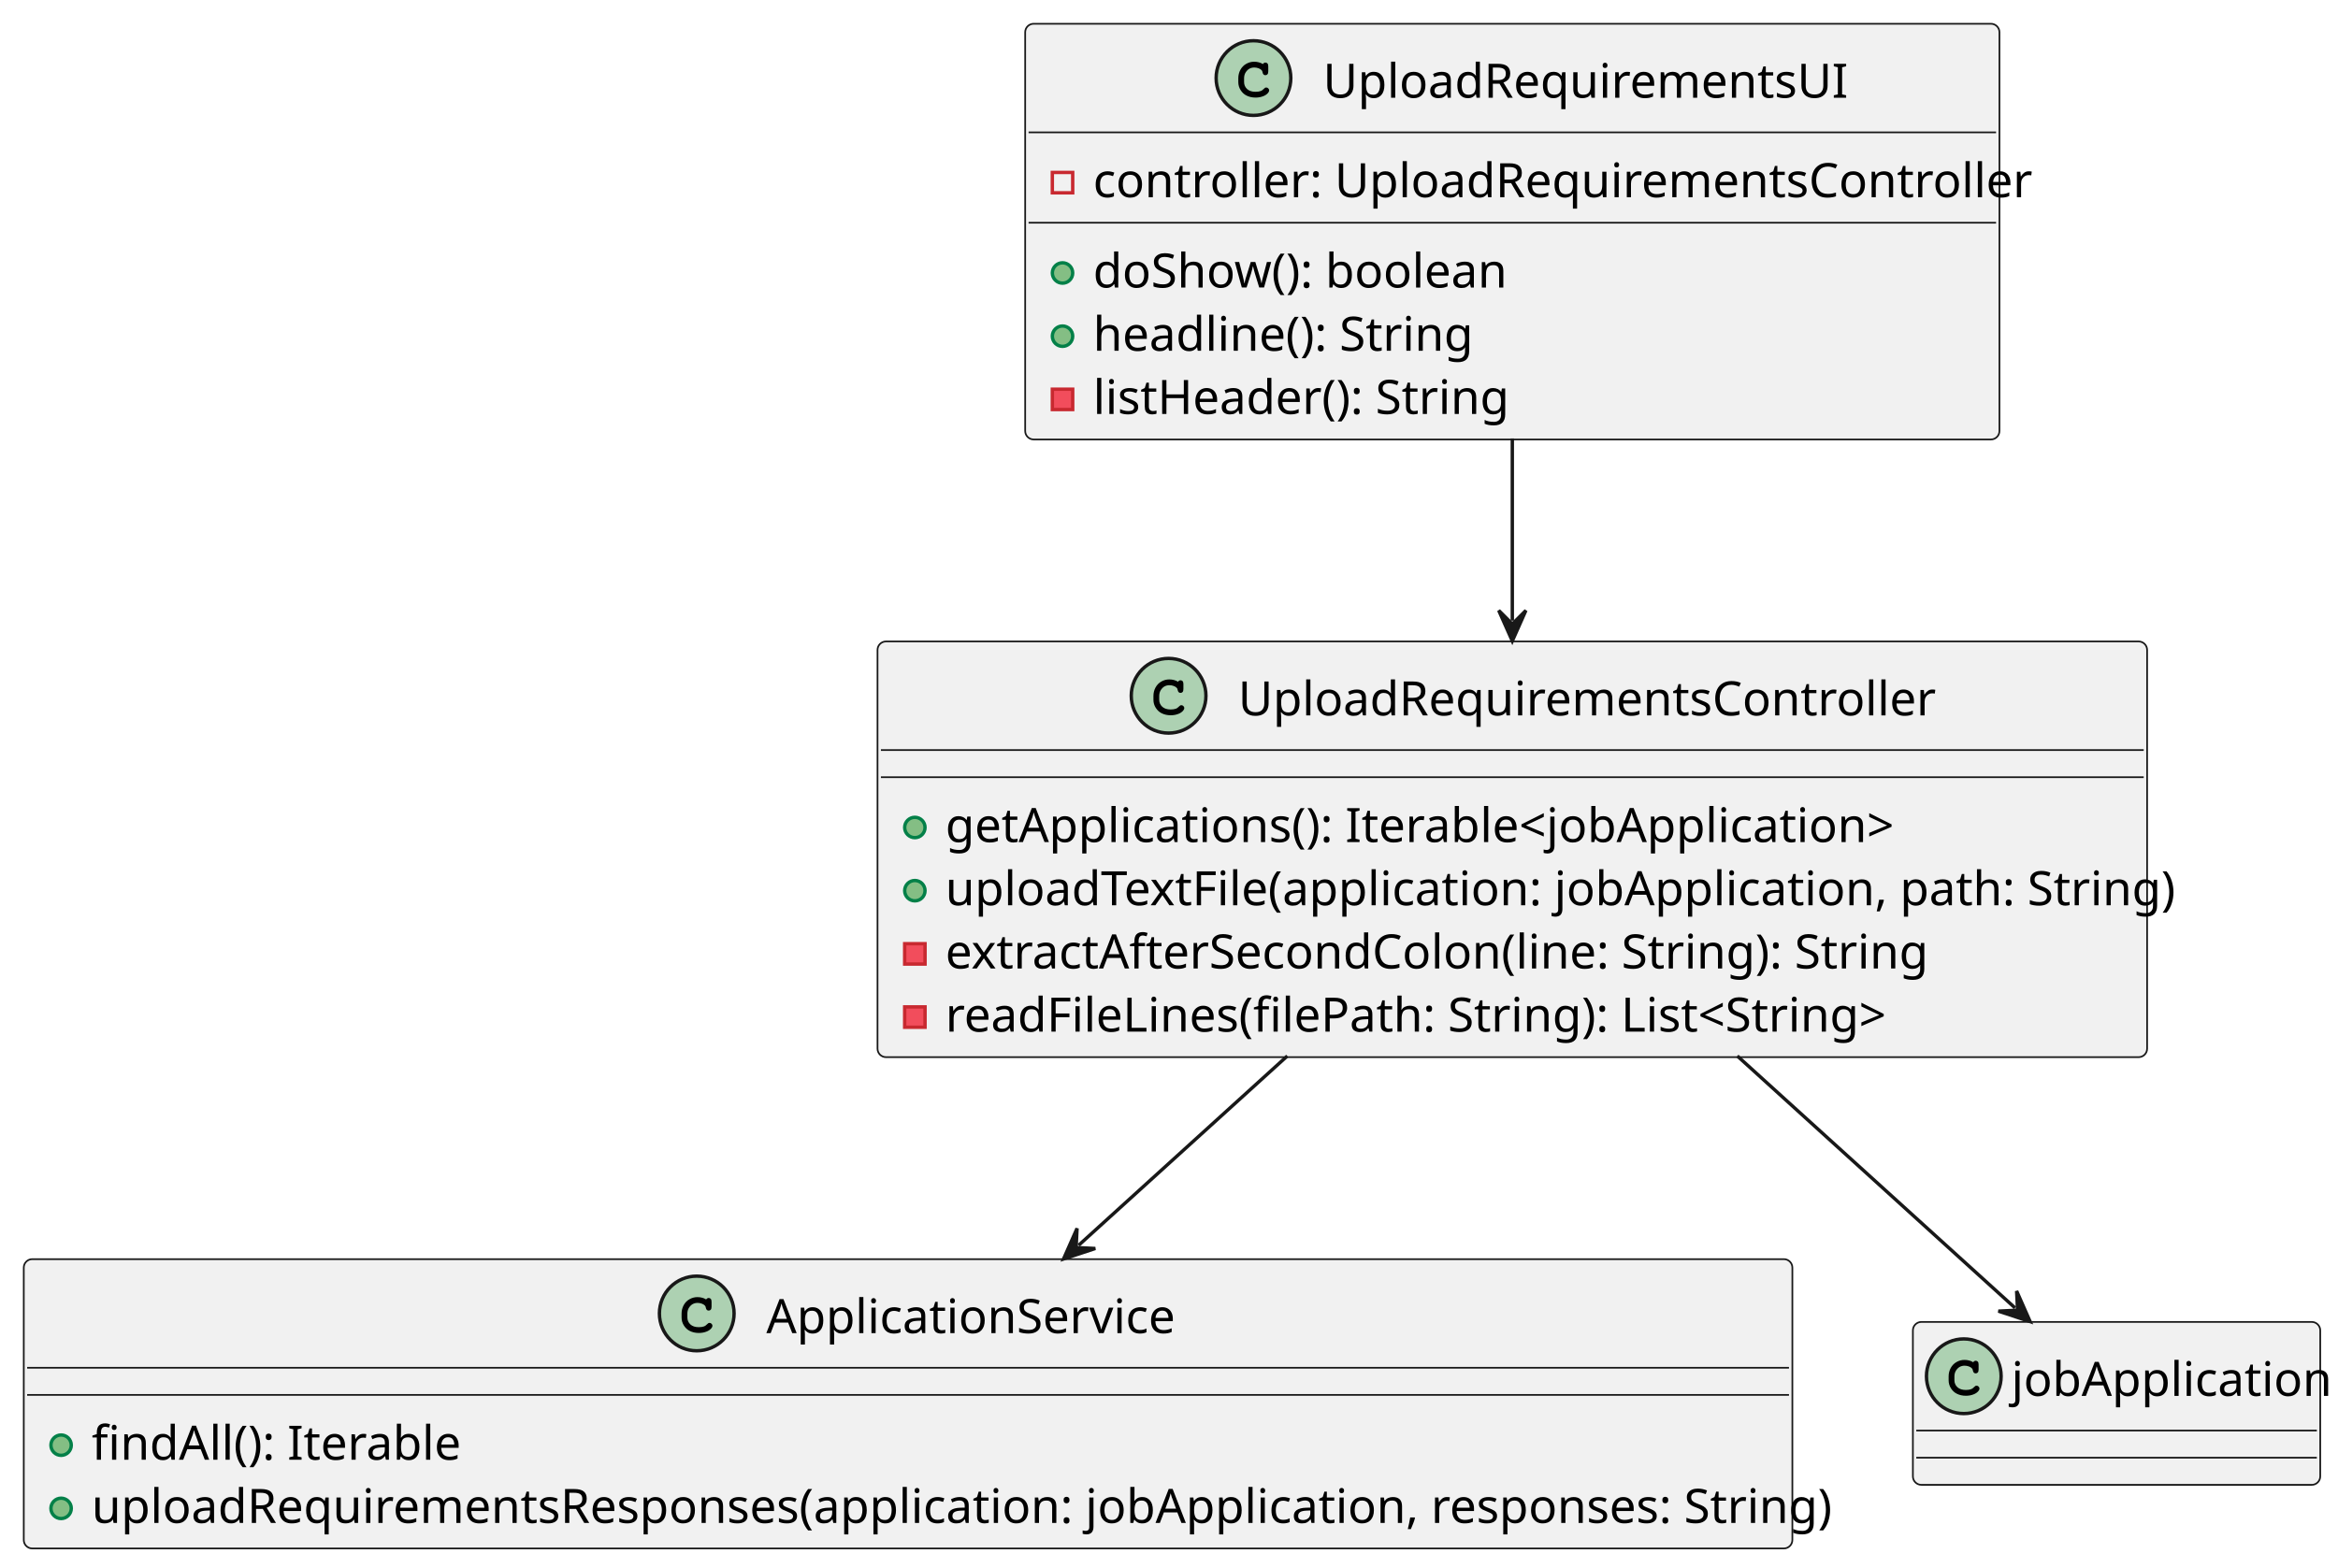
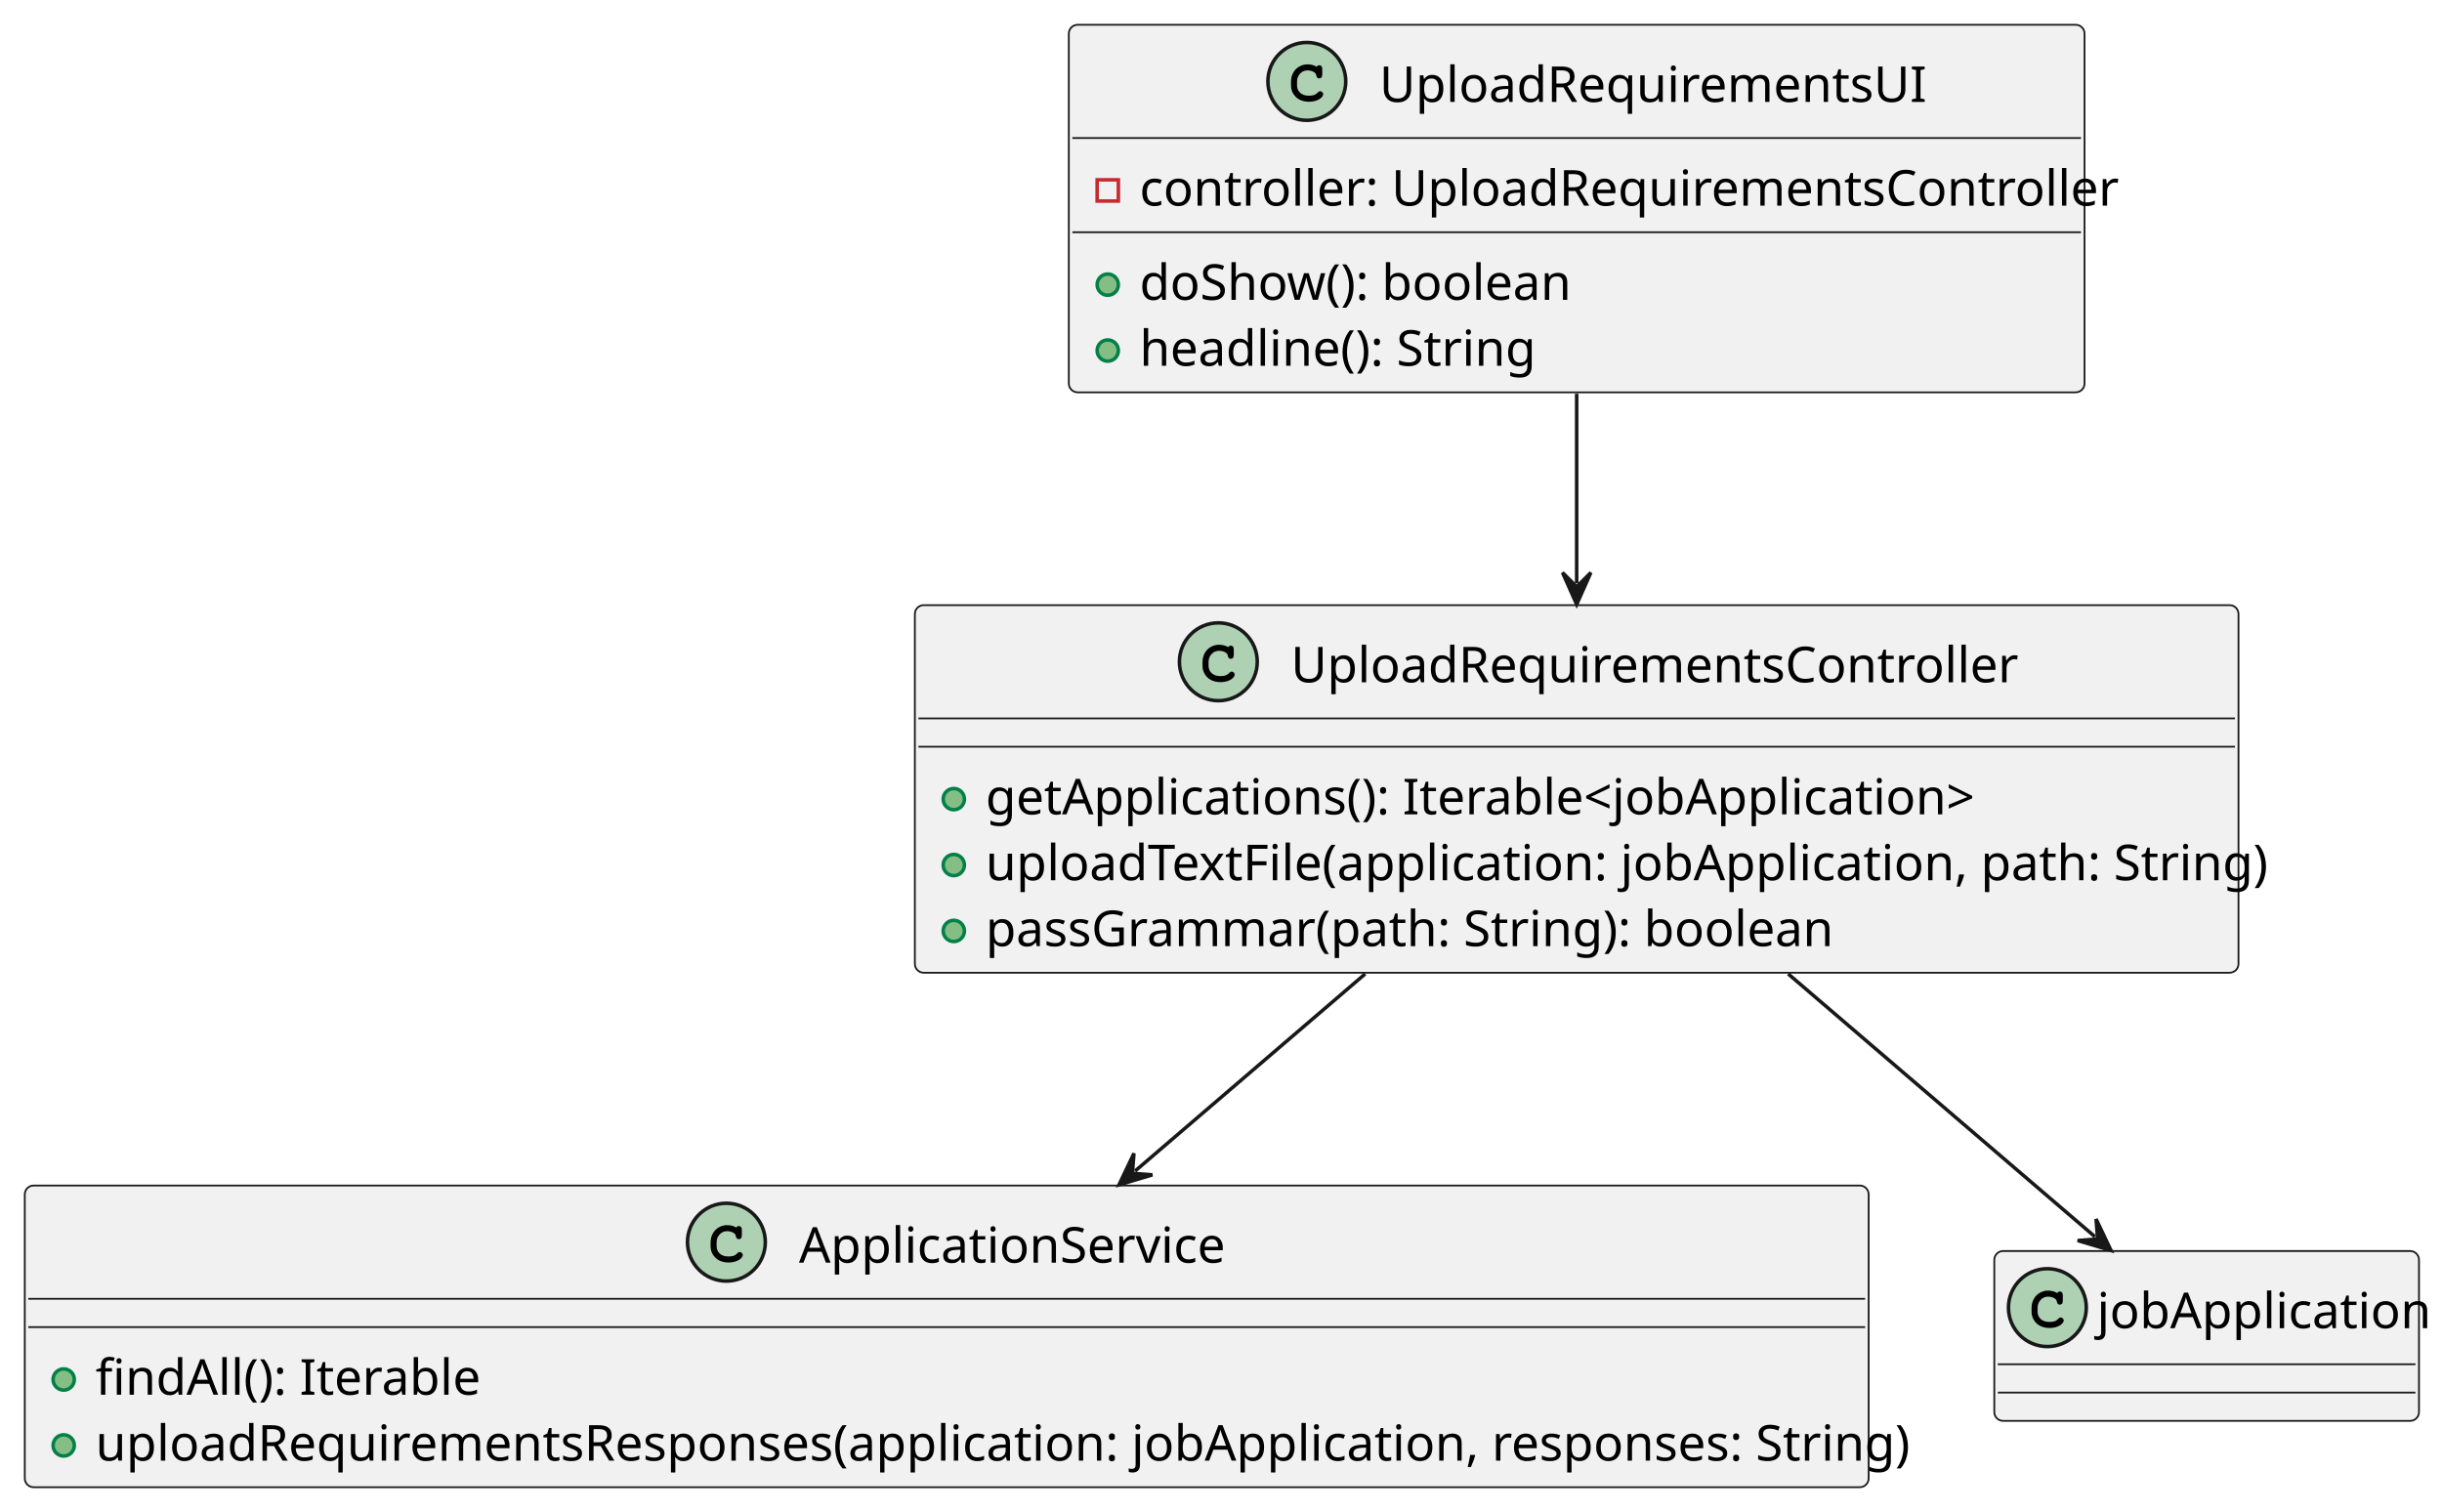
- <svg xmlns="http://www.w3.org/2000/svg" contentStyleType="text/css" height="328.73px" preserveAspectRatio="none" style="width:489px;height:328px;background:#FFFFFF;" version="1.1" viewBox="0 0 489 328" width="489.9px" zoomAndPan="magnify">
+ <svg xmlns="http://www.w3.org/2000/svg" contentStyleType="text/css" height="427px" preserveAspectRatio="none" style="width:690px;height:427px;background:#FFFFFF;" version="1.1" viewBox="0 0 690 427" width="690px" zoomAndPan="magnify">
  <defs />
  <g>
    <g id="elem_UploadRequirementsController">
-       <rect codeLine="3" fill="#F1F1F1" height="86.964" id="UploadRequirementsController" rx="1.775" ry="1.775" style="stroke:#181818;stroke-width:0.355;" width="265.54" x="183.535" y="134.19" />
-       <ellipse cx="244.417" cy="145.55" fill="#ADD1B2" rx="7.81" ry="7.81" style="stroke:#181818;stroke-width:0.71;" />
-       <path d="M246.381,142.621 Q246.492,142.466 246.625,142.388 Q246.758,142.311 246.914,142.311 Q247.18,142.311 247.346,142.499 Q247.513,142.677 247.513,143.109 L247.513,144.141 Q247.513,144.574 247.346,144.762 Q247.18,144.951 246.914,144.951 Q246.669,144.951 246.525,144.807 Q246.381,144.674 246.303,144.308 Q246.27,144.052 246.137,143.919 Q245.904,143.653 245.471,143.498 Q245.039,143.342 244.595,143.342 Q244.051,143.342 243.597,143.575 Q243.153,143.808 242.798,144.341 Q242.454,144.873 242.454,145.606 L242.454,146.382 Q242.454,147.258 243.086,147.846 Q243.719,148.423 244.85,148.423 Q245.516,148.423 245.982,148.246 Q246.259,148.135 246.559,147.824 Q246.747,147.636 246.847,147.58 Q246.958,147.525 247.102,147.525 Q247.335,147.525 247.513,147.713 Q247.701,147.891 247.701,148.135 Q247.701,148.379 247.457,148.667 Q247.102,149.078 246.536,149.311 Q245.771,149.632 244.85,149.632 Q243.774,149.632 242.92,149.189 Q242.221,148.834 241.733,148.079 Q241.245,147.314 241.245,146.404 L241.245,145.583 Q241.245,144.64 241.677,143.831 Q242.121,143.01 242.898,142.577 Q243.674,142.133 244.551,142.133 Q245.072,142.133 245.527,142.255 Q245.993,142.366 246.381,142.621 Z " fill="#000000" />
-       <text fill="#000000" font-family="sans-serif" font-size="9.94" lengthAdjust="spacing" textLength="137.74" x="258.973" y="149.666">UploadRequirementsController</text>
-       <line style="stroke:#181818;stroke-width:0.355;" x1="184.245" x2="448.365" y1="156.91" y2="156.91" />
-       <line style="stroke:#181818;stroke-width:0.355;" x1="184.245" x2="448.365" y1="162.59" y2="162.59" />
-       <ellipse cx="191.345" cy="173.106" fill="#84BE84" rx="2.13" ry="2.13" style="stroke:#038048;stroke-width:0.71;" />
-       <text fill="#000000" font-family="sans-serif" font-size="9.94" lengthAdjust="spacing" textLength="188.15" x="197.735" y="176.156">getApplications(): Iterable&lt;jobApplication&gt;</text>
-       <ellipse cx="191.345" cy="186.327" fill="#84BE84" rx="2.13" ry="2.13" style="stroke:#038048;stroke-width:0.71;" />
-       <text fill="#000000" font-family="sans-serif" font-size="9.94" lengthAdjust="spacing" textLength="247.08" x="197.735" y="189.377">uploadTextFile(application: jobApplication, path: String)</text>
-       <rect fill="#F24D5C" height="4.26" style="stroke:#C82930;stroke-width:0.71;" width="4.26" x="189.215" y="197.417" />
-       <text fill="#000000" font-family="sans-serif" font-size="9.94" lengthAdjust="spacing" textLength="198.09" x="197.735" y="202.598">extractAfterSecondColon(line: String): String</text>
-       <rect fill="#F24D5C" height="4.26" style="stroke:#C82930;stroke-width:0.71;" width="4.26" x="189.215" y="210.638" />
-       <text fill="#000000" font-family="sans-serif" font-size="9.94" lengthAdjust="spacing" textLength="192.41" x="197.735" y="215.819">readFileLines(filePath: String): List&lt;String&gt;</text>
+       <rect codeLine="2" fill="#F1F1F1" height="103.863" id="UploadRequirementsController" rx="2.5" ry="2.5" style="stroke:#181818;stroke-width:0.5;" width="374" x="258.5" y="171" />
+       <ellipse cx="344.25" cy="187" fill="#ADD1B2" rx="11" ry="11" style="stroke:#181818;stroke-width:1.0;" />
+       <path d="M347.016,182.875 Q347.172,182.656 347.359,182.547 Q347.547,182.438 347.766,182.438 Q348.141,182.438 348.375,182.703 Q348.609,182.953 348.609,183.562 L348.609,185.016 Q348.609,185.625 348.375,185.891 Q348.141,186.156 347.766,186.156 Q347.422,186.156 347.219,185.953 Q347.016,185.766 346.906,185.25 Q346.859,184.891 346.672,184.703 Q346.344,184.328 345.734,184.109 Q345.125,183.891 344.5,183.891 Q343.734,183.891 343.094,184.219 Q342.469,184.547 341.969,185.297 Q341.484,186.047 341.484,187.078 L341.484,188.172 Q341.484,189.406 342.375,190.234 Q343.266,191.047 344.859,191.047 Q345.797,191.047 346.453,190.797 Q346.844,190.641 347.266,190.203 Q347.531,189.938 347.672,189.859 Q347.828,189.781 348.031,189.781 Q348.359,189.781 348.609,190.047 Q348.875,190.297 348.875,190.641 Q348.875,190.984 348.531,191.391 Q348.031,191.969 347.234,192.297 Q346.156,192.75 344.859,192.75 Q343.344,192.75 342.141,192.125 Q341.156,191.625 340.469,190.562 Q339.781,189.484 339.781,188.203 L339.781,187.047 Q339.781,185.719 340.391,184.578 Q341.016,183.422 342.109,182.812 Q343.203,182.188 344.438,182.188 Q345.172,182.188 345.812,182.359 Q346.469,182.516 347.016,182.875 Z " fill="#000000" />
+       <text fill="#000000" font-family="sans-serif" font-size="14" lengthAdjust="spacing" textLength="194" x="364.75" y="192.797">UploadRequirementsController</text>
+       <line style="stroke:#181818;stroke-width:0.5;" x1="259.5" x2="631.5" y1="203" y2="203" />
+       <line style="stroke:#181818;stroke-width:0.5;" x1="259.5" x2="631.5" y1="211" y2="211" />
+       <ellipse cx="269.5" cy="225.81" fill="#84BE84" rx="3" ry="3" style="stroke:#038048;stroke-width:1.0;" />
+       <text fill="#000000" font-family="sans-serif" font-size="14" lengthAdjust="spacing" textLength="265" x="278.5" y="230.107">getApplications(): Iterable&lt;jobApplication&gt;</text>
+       <ellipse cx="269.5" cy="244.432" fill="#84BE84" rx="3" ry="3" style="stroke:#038048;stroke-width:1.0;" />
+       <text fill="#000000" font-family="sans-serif" font-size="14" lengthAdjust="spacing" textLength="348" x="278.5" y="248.728">uploadTextFile(application: jobApplication, path: String)</text>
+       <ellipse cx="269.5" cy="263.053" fill="#84BE84" rx="3" ry="3" style="stroke:#038048;stroke-width:1.0;" />
+       <text fill="#000000" font-family="sans-serif" font-size="14" lengthAdjust="spacing" textLength="231" x="278.5" y="267.35">passGrammar(path: String): boolean</text>
    </g>
    <g id="elem_UploadRequirementsUI">
-       <rect codeLine="12" fill="#F1F1F1" height="86.964" id="UploadRequirementsUI" rx="1.775" ry="1.775" style="stroke:#181818;stroke-width:0.355;" width="203.77" x="214.42" y="4.97" />
-       <ellipse cx="262.168" cy="16.33" fill="#ADD1B2" rx="7.81" ry="7.81" style="stroke:#181818;stroke-width:0.71;" />
-       <path d="M264.131,13.401 Q264.242,13.246 264.375,13.168 Q264.508,13.091 264.664,13.091 Q264.93,13.091 265.096,13.279 Q265.263,13.457 265.263,13.889 L265.263,14.921 Q265.263,15.354 265.096,15.542 Q264.93,15.731 264.664,15.731 Q264.42,15.731 264.275,15.587 Q264.131,15.454 264.053,15.088 Q264.02,14.832 263.887,14.699 Q263.654,14.433 263.221,14.278 Q262.789,14.122 262.345,14.122 Q261.801,14.122 261.347,14.355 Q260.903,14.588 260.548,15.121 Q260.204,15.653 260.204,16.386 L260.204,17.162 Q260.204,18.038 260.836,18.626 Q261.469,19.203 262.6,19.203 Q263.266,19.203 263.732,19.026 Q264.009,18.915 264.309,18.604 Q264.497,18.416 264.597,18.36 Q264.708,18.305 264.852,18.305 Q265.085,18.305 265.263,18.493 Q265.451,18.671 265.451,18.915 Q265.451,19.159 265.207,19.447 Q264.852,19.858 264.286,20.091 Q263.521,20.413 262.6,20.413 Q261.524,20.413 260.67,19.969 Q259.971,19.614 259.483,18.859 Q258.995,18.094 258.995,17.184 L258.995,16.363 Q258.995,15.42 259.427,14.611 Q259.871,13.79 260.648,13.357 Q261.424,12.913 262.301,12.913 Q262.822,12.913 263.277,13.035 Q263.743,13.146 264.131,13.401 Z " fill="#000000" />
-       <text fill="#000000" font-family="sans-serif" font-size="9.94" lengthAdjust="spacing" textLength="102.24" x="276.723" y="20.446">UploadRequirementsUI</text>
-       <line style="stroke:#181818;stroke-width:0.355;" x1="215.13" x2="417.48" y1="27.69" y2="27.69" />
-       <rect fill="none" height="4.26" style="stroke:#C82930;stroke-width:0.71;" width="4.26" x="220.1" y="36.075" />
-       <text fill="#000000" font-family="sans-serif" font-size="9.94" lengthAdjust="spacing" textLength="185.31" x="228.62" y="41.256">controller: UploadRequirementsController</text>
-       <line style="stroke:#181818;stroke-width:0.355;" x1="215.13" x2="417.48" y1="46.591" y2="46.591" />
-       <ellipse cx="222.23" cy="57.106" fill="#84BE84" rx="2.13" ry="2.13" style="stroke:#038048;stroke-width:0.71;" />
-       <text fill="#000000" font-family="sans-serif" font-size="9.94" lengthAdjust="spacing" textLength="84.49" x="228.62" y="60.157">doShow(): boolean</text>
-       <ellipse cx="222.23" cy="70.327" fill="#84BE84" rx="2.13" ry="2.13" style="stroke:#038048;stroke-width:0.71;" />
-       <text fill="#000000" font-family="sans-serif" font-size="9.94" lengthAdjust="spacing" textLength="77.39" x="228.62" y="73.378">headline(): String</text>
-       <rect fill="#F24D5C" height="4.26" style="stroke:#C82930;stroke-width:0.71;" width="4.26" x="220.1" y="81.418" />
-       <text fill="#000000" font-family="sans-serif" font-size="9.94" lengthAdjust="spacing" textLength="83.78" x="228.62" y="86.599">listHeader(): String</text>
+       <rect codeLine="9" fill="#F1F1F1" height="103.863" id="UploadRequirementsUI" rx="2.5" ry="2.5" style="stroke:#181818;stroke-width:0.5;" width="287" x="302" y="7" />
+       <ellipse cx="369.25" cy="23" fill="#ADD1B2" rx="11" ry="11" style="stroke:#181818;stroke-width:1.0;" />
+       <path d="M372.016,18.875 Q372.172,18.656 372.359,18.547 Q372.547,18.438 372.766,18.438 Q373.141,18.438 373.375,18.703 Q373.609,18.953 373.609,19.562 L373.609,21.016 Q373.609,21.625 373.375,21.891 Q373.141,22.156 372.766,22.156 Q372.422,22.156 372.219,21.953 Q372.016,21.766 371.906,21.25 Q371.859,20.891 371.672,20.703 Q371.344,20.328 370.734,20.109 Q370.125,19.891 369.5,19.891 Q368.734,19.891 368.094,20.219 Q367.469,20.547 366.969,21.297 Q366.484,22.047 366.484,23.078 L366.484,24.172 Q366.484,25.406 367.375,26.234 Q368.266,27.047 369.859,27.047 Q370.797,27.047 371.453,26.797 Q371.844,26.641 372.266,26.203 Q372.531,25.938 372.672,25.859 Q372.828,25.781 373.031,25.781 Q373.359,25.781 373.609,26.047 Q373.875,26.297 373.875,26.641 Q373.875,26.984 373.531,27.391 Q373.031,27.969 372.234,28.297 Q371.156,28.75 369.859,28.75 Q368.344,28.75 367.141,28.125 Q366.156,27.625 365.469,26.562 Q364.781,25.484 364.781,24.203 L364.781,23.047 Q364.781,21.719 365.391,20.578 Q366.016,19.422 367.109,18.812 Q368.203,18.188 369.438,18.188 Q370.172,18.188 370.812,18.359 Q371.469,18.516 372.016,18.875 Z " fill="#000000" />
+       <text fill="#000000" font-family="sans-serif" font-size="14" lengthAdjust="spacing" textLength="144" x="389.75" y="28.797">UploadRequirementsUI</text>
+       <line style="stroke:#181818;stroke-width:0.5;" x1="303" x2="588" y1="39" y2="39" />
+       <rect fill="none" height="6" style="stroke:#C82930;stroke-width:1.0;" width="6" x="310" y="50.81" />
+       <text fill="#000000" font-family="sans-serif" font-size="14" lengthAdjust="spacing" textLength="261" x="322" y="58.107">controller: UploadRequirementsController</text>
+       <line style="stroke:#181818;stroke-width:0.5;" x1="303" x2="588" y1="65.621" y2="65.621" />
+       <ellipse cx="313" cy="80.432" fill="#84BE84" rx="3" ry="3" style="stroke:#038048;stroke-width:1.0;" />
+       <text fill="#000000" font-family="sans-serif" font-size="14" lengthAdjust="spacing" textLength="119" x="322" y="84.728">doShow(): boolean</text>
+       <ellipse cx="313" cy="99.053" fill="#84BE84" rx="3" ry="3" style="stroke:#038048;stroke-width:1.0;" />
+       <text fill="#000000" font-family="sans-serif" font-size="14" lengthAdjust="spacing" textLength="109" x="322" y="103.35">headline(): String</text>
    </g>
    <g id="elem_ApplicationService">
-       <rect codeLine="21" fill="#F1F1F1" height="60.522" id="ApplicationService" rx="1.775" ry="1.775" style="stroke:#181818;stroke-width:0.355;" width="369.91" x="4.97" y="263.41" />
-       <ellipse cx="145.727" cy="274.77" fill="#ADD1B2" rx="7.81" ry="7.81" style="stroke:#181818;stroke-width:0.71;" />
-       <path d="M147.691,271.841 Q147.802,271.686 147.935,271.608 Q148.068,271.531 148.224,271.531 Q148.49,271.531 148.656,271.719 Q148.823,271.897 148.823,272.329 L148.823,273.361 Q148.823,273.794 148.656,273.982 Q148.49,274.171 148.224,274.171 Q147.98,274.171 147.835,274.027 Q147.691,273.894 147.613,273.527 Q147.58,273.272 147.447,273.139 Q147.214,272.873 146.781,272.718 Q146.349,272.562 145.905,272.562 Q145.361,272.562 144.907,272.795 Q144.463,273.028 144.108,273.561 Q143.764,274.093 143.764,274.825 L143.764,275.602 Q143.764,276.478 144.396,277.066 Q145.029,277.643 146.16,277.643 Q146.826,277.643 147.292,277.466 Q147.569,277.355 147.869,277.044 Q148.057,276.856 148.157,276.8 Q148.268,276.745 148.412,276.745 Q148.645,276.745 148.823,276.933 Q149.011,277.111 149.011,277.355 Q149.011,277.599 148.767,277.887 Q148.412,278.298 147.846,278.531 Q147.081,278.853 146.16,278.853 Q145.084,278.853 144.23,278.409 Q143.531,278.054 143.043,277.299 Q142.555,276.534 142.555,275.624 L142.555,274.803 Q142.555,273.86 142.987,273.05 Q143.431,272.229 144.208,271.797 Q144.984,271.353 145.861,271.353 Q146.382,271.353 146.837,271.475 Q147.303,271.586 147.691,271.841 Z " fill="#000000" />
-       <text fill="#000000" font-family="sans-serif" font-size="9.94" lengthAdjust="spacing" textLength="82.36" x="160.282" y="278.886">ApplicationService</text>
-       <line style="stroke:#181818;stroke-width:0.355;" x1="5.68" x2="374.17" y1="286.13" y2="286.13" />
-       <line style="stroke:#181818;stroke-width:0.355;" x1="5.68" x2="374.17" y1="291.81" y2="291.81" />
-       <ellipse cx="12.78" cy="302.325" fill="#84BE84" rx="2.13" ry="2.13" style="stroke:#038048;stroke-width:0.71;" />
-       <text fill="#000000" font-family="sans-serif" font-size="9.94" lengthAdjust="spacing" textLength="73.13" x="19.17" y="305.376">findAll(): Iterable</text>
-       <ellipse cx="12.78" cy="315.546" fill="#84BE84" rx="2.13" ry="2.13" style="stroke:#038048;stroke-width:0.71;" />
-       <text fill="#000000" font-family="sans-serif" font-size="9.94" lengthAdjust="spacing" textLength="351.45" x="19.17" y="318.597">uploadRequirementsResponses(application: jobApplication, responses: String)</text>
+       <rect codeLine="16" fill="#F1F1F1" height="85.242" id="ApplicationService" rx="2.5" ry="2.5" style="stroke:#181818;stroke-width:0.5;" width="521" x="7" y="335" />
+       <ellipse cx="205.25" cy="351" fill="#ADD1B2" rx="11" ry="11" style="stroke:#181818;stroke-width:1.0;" />
+       <path d="M208.016,346.875 Q208.172,346.656 208.359,346.547 Q208.547,346.438 208.766,346.438 Q209.141,346.438 209.375,346.703 Q209.609,346.953 209.609,347.562 L209.609,349.016 Q209.609,349.625 209.375,349.891 Q209.141,350.156 208.766,350.156 Q208.422,350.156 208.219,349.953 Q208.016,349.766 207.906,349.25 Q207.859,348.891 207.672,348.703 Q207.344,348.328 206.734,348.109 Q206.125,347.891 205.5,347.891 Q204.734,347.891 204.094,348.219 Q203.469,348.547 202.969,349.297 Q202.484,350.047 202.484,351.078 L202.484,352.172 Q202.484,353.406 203.375,354.234 Q204.266,355.047 205.859,355.047 Q206.797,355.047 207.453,354.797 Q207.844,354.641 208.266,354.203 Q208.531,353.938 208.672,353.859 Q208.828,353.781 209.031,353.781 Q209.359,353.781 209.609,354.047 Q209.875,354.297 209.875,354.641 Q209.875,354.984 209.531,355.391 Q209.031,355.969 208.234,356.297 Q207.156,356.75 205.859,356.75 Q204.344,356.75 203.141,356.125 Q202.156,355.625 201.469,354.562 Q200.781,353.484 200.781,352.203 L200.781,351.047 Q200.781,349.719 201.391,348.578 Q202.016,347.422 203.109,346.812 Q204.203,346.188 205.438,346.188 Q206.172,346.188 206.812,346.359 Q207.469,346.516 208.016,346.875 Z " fill="#000000" />
+       <text fill="#000000" font-family="sans-serif" font-size="14" lengthAdjust="spacing" textLength="116" x="225.75" y="356.797">ApplicationService</text>
+       <line style="stroke:#181818;stroke-width:0.5;" x1="8" x2="527" y1="367" y2="367" />
+       <line style="stroke:#181818;stroke-width:0.5;" x1="8" x2="527" y1="375" y2="375" />
+       <ellipse cx="18" cy="389.81" fill="#84BE84" rx="3" ry="3" style="stroke:#038048;stroke-width:1.0;" />
+       <text fill="#000000" font-family="sans-serif" font-size="14" lengthAdjust="spacing" textLength="103" x="27" y="394.107">findAll(): Iterable</text>
+       <ellipse cx="18" cy="408.432" fill="#84BE84" rx="3" ry="3" style="stroke:#038048;stroke-width:1.0;" />
+       <text fill="#000000" font-family="sans-serif" font-size="14" lengthAdjust="spacing" textLength="495" x="27" y="412.728">uploadRequirementsResponses(application: jobApplication, responses: String)</text>
    </g>
    <g id="elem_jobApplication">
-       <rect codeLine="28" fill="#F1F1F1" height="34.08" id="jobApplication" rx="1.775" ry="1.775" style="stroke:#181818;stroke-width:0.355;" width="85.2" x="400.085" y="276.545" />
-       <ellipse cx="410.735" cy="287.905" fill="#ADD1B2" rx="7.81" ry="7.81" style="stroke:#181818;stroke-width:0.71;" />
-       <path d="M412.699,284.976 Q412.81,284.821 412.943,284.743 Q413.076,284.666 413.231,284.666 Q413.497,284.666 413.664,284.854 Q413.83,285.032 413.83,285.464 L413.83,286.496 Q413.83,286.929 413.664,287.117 Q413.497,287.306 413.231,287.306 Q412.987,287.306 412.843,287.162 Q412.699,287.029 412.621,286.663 Q412.588,286.407 412.454,286.274 Q412.222,286.008 411.789,285.853 Q411.356,285.697 410.913,285.697 Q410.369,285.697 409.914,285.93 Q409.47,286.163 409.115,286.696 Q408.771,287.228 408.771,287.961 L408.771,288.737 Q408.771,289.613 409.404,290.201 Q410.036,290.778 411.168,290.778 Q411.833,290.778 412.299,290.601 Q412.577,290.49 412.876,290.179 Q413.065,289.991 413.164,289.935 Q413.276,289.88 413.42,289.88 Q413.653,289.88 413.83,290.068 Q414.019,290.246 414.019,290.49 Q414.019,290.734 413.775,291.022 Q413.42,291.433 412.854,291.666 Q412.088,291.988 411.168,291.988 Q410.092,291.988 409.237,291.544 Q408.538,291.189 408.05,290.434 Q407.562,289.669 407.562,288.759 L407.562,287.938 Q407.562,286.995 407.995,286.185 Q408.439,285.365 409.215,284.932 Q409.992,284.488 410.868,284.488 Q411.389,284.488 411.844,284.61 Q412.31,284.721 412.699,284.976 Z " fill="#000000" />
-       <text fill="#000000" font-family="sans-serif" font-size="9.94" lengthAdjust="spacing" textLength="62.48" x="420.675" y="292.021">jobApplication</text>
-       <line style="stroke:#181818;stroke-width:0.355;" x1="400.795" x2="484.575" y1="299.265" y2="299.265" />
-       <line style="stroke:#181818;stroke-width:0.355;" x1="400.795" x2="484.575" y1="304.945" y2="304.945" />
+       <rect codeLine="21" fill="#F1F1F1" height="48" id="jobApplication" rx="2.5" ry="2.5" style="stroke:#181818;stroke-width:0.5;" width="120" x="563.5" y="353.5" />
+       <ellipse cx="578.5" cy="369.5" fill="#ADD1B2" rx="11" ry="11" style="stroke:#181818;stroke-width:1.0;" />
+       <path d="M581.266,365.375 Q581.422,365.156 581.609,365.047 Q581.797,364.938 582.016,364.938 Q582.391,364.938 582.625,365.203 Q582.859,365.453 582.859,366.062 L582.859,367.516 Q582.859,368.125 582.625,368.391 Q582.391,368.656 582.016,368.656 Q581.672,368.656 581.469,368.453 Q581.266,368.266 581.156,367.75 Q581.109,367.391 580.922,367.203 Q580.594,366.828 579.984,366.609 Q579.375,366.391 578.75,366.391 Q577.984,366.391 577.344,366.719 Q576.719,367.047 576.219,367.797 Q575.734,368.547 575.734,369.578 L575.734,370.672 Q575.734,371.906 576.625,372.734 Q577.516,373.547 579.109,373.547 Q580.047,373.547 580.703,373.297 Q581.094,373.141 581.516,372.703 Q581.781,372.438 581.922,372.359 Q582.078,372.281 582.281,372.281 Q582.609,372.281 582.859,372.547 Q583.125,372.797 583.125,373.141 Q583.125,373.484 582.781,373.891 Q582.281,374.469 581.484,374.797 Q580.406,375.25 579.109,375.25 Q577.594,375.25 576.391,374.625 Q575.406,374.125 574.719,373.062 Q574.031,371.984 574.031,370.703 L574.031,369.547 Q574.031,368.219 574.641,367.078 Q575.266,365.922 576.359,365.312 Q577.453,364.688 578.688,364.688 Q579.422,364.688 580.062,364.859 Q580.719,365.016 581.266,365.375 Z " fill="#000000" />
+       <text fill="#000000" font-family="sans-serif" font-size="14" lengthAdjust="spacing" textLength="88" x="592.5" y="375.297">jobApplication</text>
+       <line style="stroke:#181818;stroke-width:0.5;" x1="564.5" x2="682.5" y1="385.5" y2="385.5" />
+       <line style="stroke:#181818;stroke-width:0.5;" x1="564.5" x2="682.5" y1="393.5" y2="393.5" />
    </g>
    <g id="link_UploadRequirementsUI_UploadRequirementsController">
-       <path codeLine="31" d="M316.305,91.725 C316.305,105.364 316.305,116.199 316.305,129.838 " fill="none" id="UploadRequirementsUI-to-UploadRequirementsController" style="stroke:#181818;stroke-width:0.71;" />
-       <polygon fill="#181818" points="316.305,134.098,319.145,127.708,316.305,130.548,313.465,127.708,316.305,134.098" style="stroke:#181818;stroke-width:0.71;" />
+       <path codeLine="23" d="M445.5,111.26 C445.5,130.26 445.5,145.8 445.5,164.8 " fill="none" id="UploadRequirementsUI-to-UploadRequirementsController" style="stroke:#181818;stroke-width:1.0;" />
+       <polygon fill="#181818" points="445.5,170.8,449.5,161.8,445.5,165.8,441.5,161.8,445.5,170.8" style="stroke:#181818;stroke-width:1.0;" />
    </g>
    <g id="link_UploadRequirementsController_ApplicationService">
-       <path codeLine="32" d="M269.246,220.909 C253.669,235.046 239.841,247.591 225.599,260.506 " fill="none" id="UploadRequirementsController-to-ApplicationService" style="stroke:#181818;stroke-width:0.71;" />
-       <polygon fill="#181818" points="222.443,263.367,229.084,261.179,225.073,260.983,225.269,256.971,222.443,263.367" style="stroke:#181818;stroke-width:0.71;" />
+       <path codeLine="24" d="M385.73,275.2 C363.11,294.59 342.207,312.497 320.727,330.897 " fill="none" id="UploadRequirementsController-to-ApplicationService" style="stroke:#181818;stroke-width:1.0;" />
+       <polygon fill="#181818" points="316.17,334.8,325.607,331.983,319.967,331.547,320.403,325.907,316.17,334.8" style="stroke:#181818;stroke-width:1.0;" />
    </g>
    <g id="link_UploadRequirementsController_jobApplication">
-       <path codeLine="33" d="M363.364,220.909 C384.699,240.264 405.507,259.142 421.454,273.611 " fill="none" id="UploadRequirementsController-to-jobApplication" style="stroke:#181818;stroke-width:0.71;" />
-       <polygon fill="#181818" points="424.608,276.474,421.785,270.077,421.979,274.089,417.968,274.283,424.608,276.474" style="stroke:#181818;stroke-width:0.71;" />
+       <path codeLine="25" d="M505.27,275.2 C536.17,301.68 567.814,328.786 591.934,349.456 " fill="none" id="UploadRequirementsController-to-jobApplication" style="stroke:#181818;stroke-width:1.0;" />
+       <polygon fill="#181818" points="596.49,353.36,592.259,344.466,592.693,350.106,587.053,350.541,596.49,353.36" style="stroke:#181818;stroke-width:1.0;" />
    </g>
  </g>
</svg>
